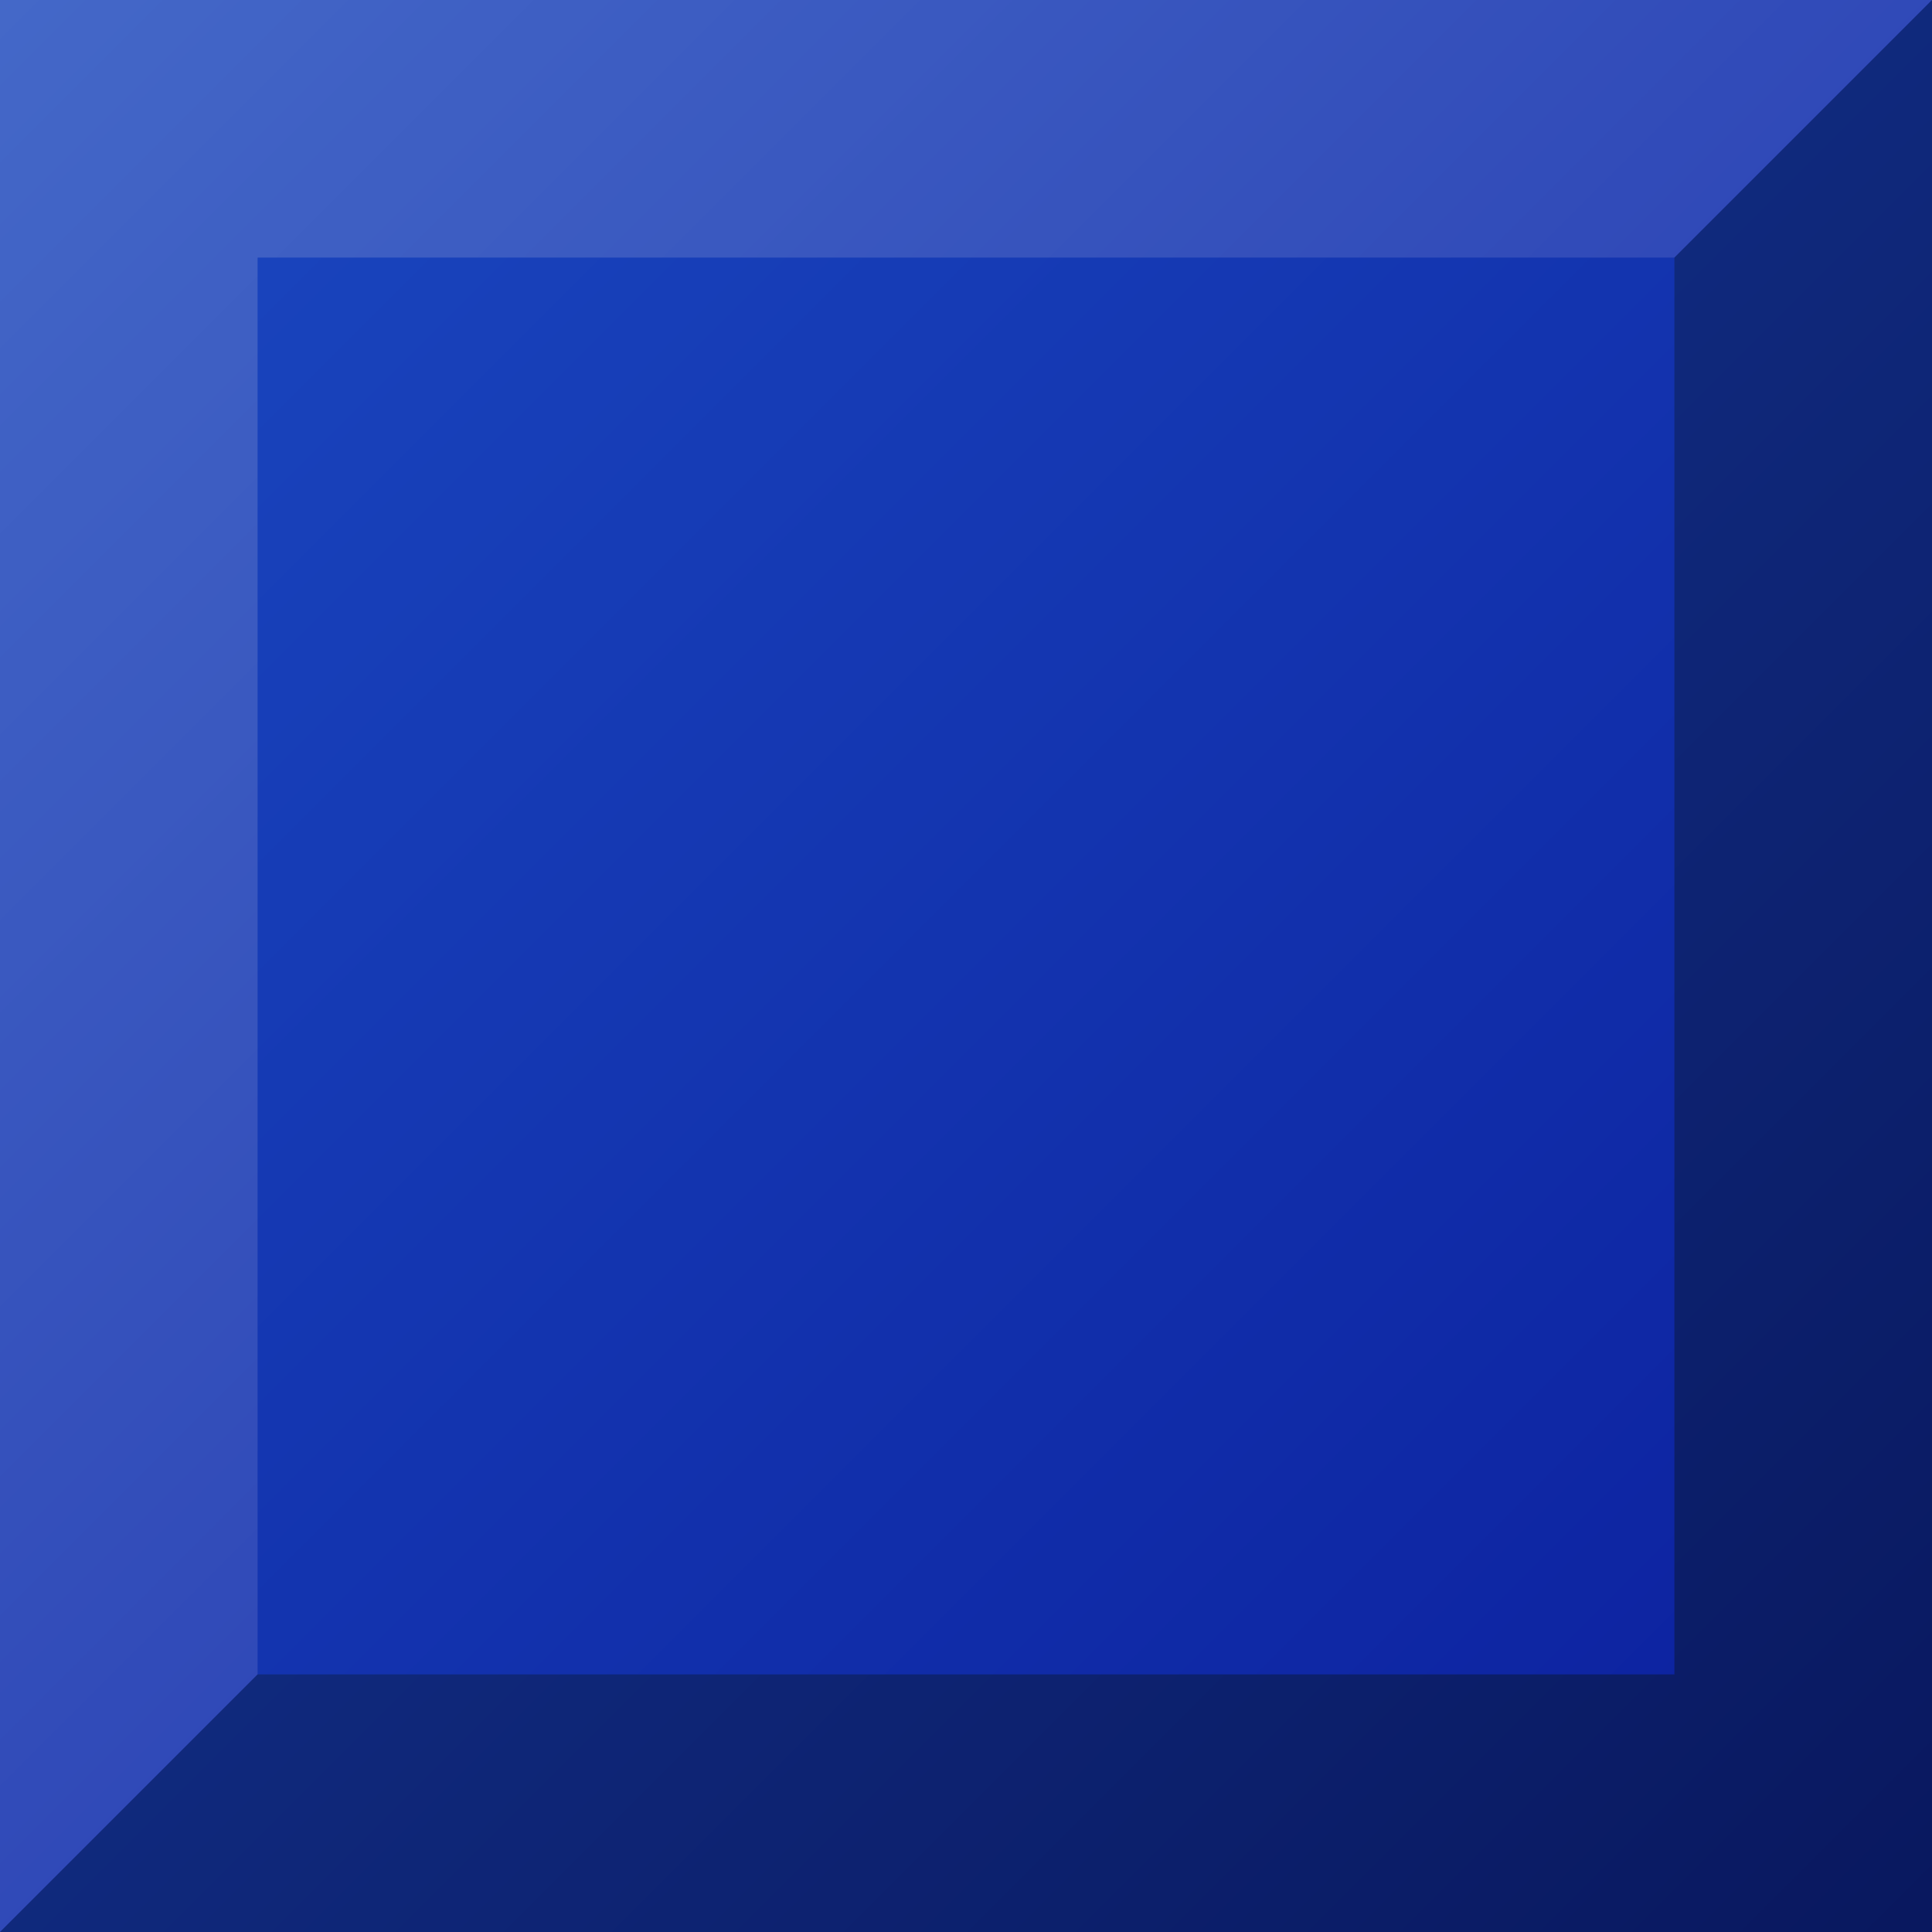
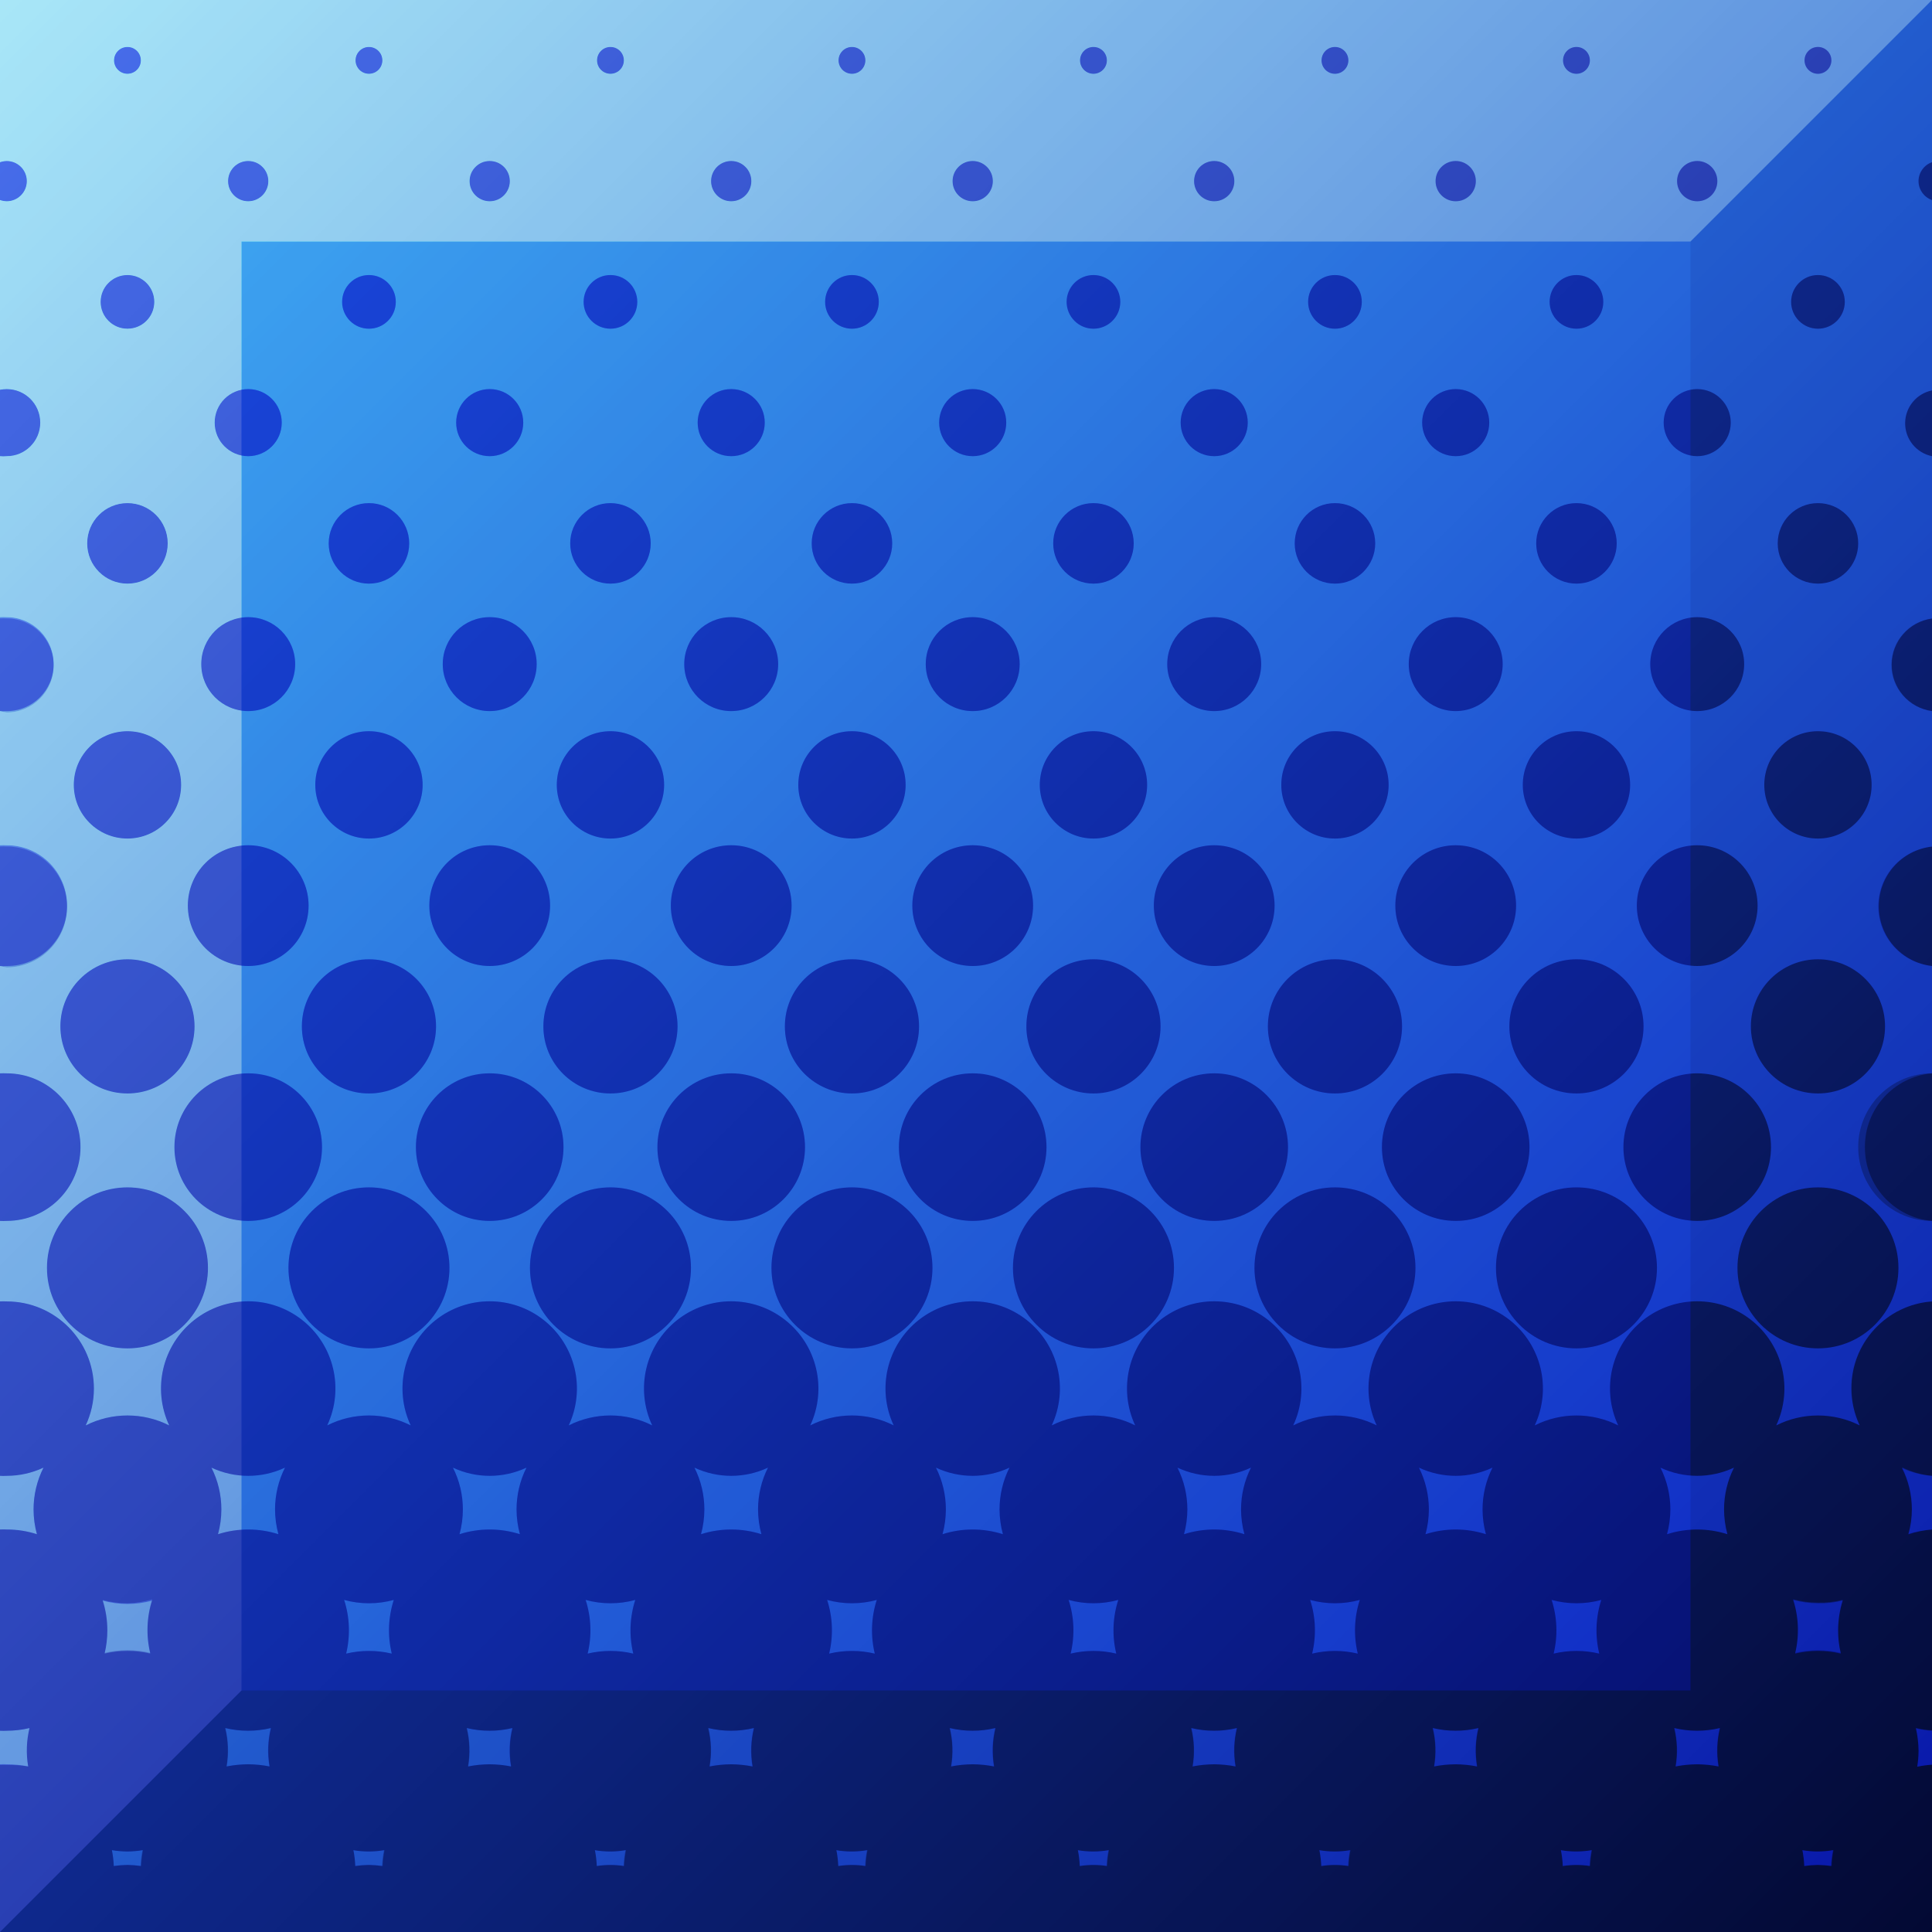
- <svg xmlns="http://www.w3.org/2000/svg" width="1080" height="1080" viewBox="0 0 1080 1080">
+ <svg xmlns="http://www.w3.org/2000/svg" width="144" height="144" viewBox="0 0 144 144">
  <defs>
-     <style>.cls-1{isolation:isolate;}.cls-2{fill:#1b49c1;}.cls-3{fill:#e8e8e8;}.cls-3,.cls-4{opacity:0.2;}.cls-5{opacity:0.6;mix-blend-mode:overlay;fill:url(#linear-gradient);}</style>
-     <linearGradient id="linear-gradient" x2="1080" y2="1080" gradientUnits="userSpaceOnUse">
-       <stop offset="0" stop-opacity="0" />
-       <stop offset="1" stop-opacity="0.98" />
+     <style>.cls-1{isolation:isolate;}.cls-2{fill:#1b49c1;}.cls-3{fill:#1842ad;}.cls-4{fill:#4469c9;}.cls-5{opacity:0.4;}.cls-5,.cls-7{mix-blend-mode:overlay;}.cls-6{fill:#fff;}.cls-7{opacity:0.77;fill:url(#linear-gradient);}</style>
+     <linearGradient id="linear-gradient" x2="144" y2="144" gradientUnits="userSpaceOnUse">
+       <stop offset="0" stop-color="#fff" />
+       <stop offset="1" />
    </linearGradient>
  </defs>
  <g class="cls-1">
+     <g id="Layer_2" data-name="Layer 2">
+       <rect class="cls-2" width="144" height="144" />
+       <polygon class="cls-3" points="126 0 126 126 0 126 0 144 126 144 144 144 144 0 126 0" />
+       <polygon class="cls-4" points="0 144 18 126 18 18 126 18 144 0 0 0 0 144" />
+     </g>
    <g id="Layer_1" data-name="Layer 1">
-       <rect class="cls-2" width="1080" height="1080" />
-       <polygon class="cls-3" points="0 1080 144 936 144 144 936 144 1080 0 0 0 0 1080" />
-       <polygon class="cls-4" points="936 144 936 936 144 936 0 1080 936 1080 1080 1080 1080 936 1080 0 936 144" />
-       <rect class="cls-5" width="1080" height="1080" />
+       <g class="cls-5">
+         <circle cx="27.5" cy="4.5" r="1" />
+         <circle cx="45.5" cy="4.5" r="1" />
+         <circle cx="63.5" cy="4.5" r="1" />
+         <circle cx="81.5" cy="4.5" r="1" />
+         <circle cx="117.5" cy="4.5" r="1" />
+         <circle cx="99.5" cy="4.5" r="1" />
+         <circle cx="135.5" cy="4.5" r="1" />
+         <circle cx="126.5" cy="13.5" r="1.5" />
+         <circle cx="108.5" cy="13.5" r="1.5" />
+         <circle cx="90.5" cy="13.5" r="1.5" />
+         <circle cx="72.5" cy="13.5" r="1.5" />
+         <circle cx="54.5" cy="13.5" r="1.5" />
+         <circle cx="36.5" cy="13.5" r="1.5" />
+         <circle cx="18.5" cy="13.5" r="1.5" />
+         <circle cx="9.5" cy="4.5" r="1" />
+         <circle cx="27.5" cy="22.5" r="2" />
+         <circle cx="45.5" cy="22.5" r="2" />
+         <circle cx="63.5" cy="22.5" r="2" />
+         <circle cx="81.5" cy="22.5" r="2" />
+         <circle cx="117.5" cy="22.5" r="2" />
+         <circle cx="99.5" cy="22.5" r="2" />
+         <circle cx="135.5" cy="22.5" r="2" />
+         <circle cx="126.5" cy="31.5" r="2.5" />
+         <circle cx="108.5" cy="31.5" r="2.5" />
+         <circle cx="90.5" cy="31.5" r="2.5" />
+         <circle cx="72.5" cy="31.5" r="2.5" />
+         <circle cx="54.5" cy="31.5" r="2.5" />
+         <circle cx="36.5" cy="31.5" r="2.5" />
+         <circle cx="18.5" cy="31.5" r="2.5" />
+         <circle cx="9.5" cy="22.5" r="2" />
+         <circle cx="27.5" cy="40.5" r="3" />
+         <circle cx="45.5" cy="40.5" r="3" />
+         <circle cx="63.5" cy="40.5" r="3" />
+         <circle cx="81.5" cy="40.5" r="3" />
+         <circle cx="117.5" cy="40.5" r="3" />
+         <circle cx="99.5" cy="40.5" r="3" />
+         <circle cx="135.5" cy="40.5" r="3" />
+         <circle cx="126.5" cy="49.5" r="3.5" />
+         <circle cx="108.5" cy="49.5" r="3.5" />
+         <circle cx="90.5" cy="49.5" r="3.5" />
+         <circle cx="72.5" cy="49.5" r="3.5" />
+         <circle cx="54.5" cy="49.5" r="3.5" />
+         <circle cx="36.5" cy="49.5" r="3.5" />
+         <circle cx="18.5" cy="49.5" r="3.5" />
+         <circle cx="9.5" cy="40.5" r="3" />
+         <circle cx="27.5" cy="58.5" r="4" />
+         <circle cx="45.5" cy="58.5" r="4" />
+         <circle cx="63.5" cy="58.5" r="4" />
+         <circle cx="81.5" cy="58.5" r="4" />
+         <circle cx="117.5" cy="58.5" r="4" />
+         <circle cx="99.5" cy="58.5" r="4" />
+         <circle cx="135.5" cy="58.5" r="4" />
+         <circle cx="126.5" cy="67.5" r="4.5" />
+         <circle cx="108.5" cy="67.5" r="4.5" />
+         <circle cx="90.5" cy="67.5" r="4.5" />
+         <circle cx="72.5" cy="67.5" r="4.5" />
+         <circle cx="54.5" cy="67.5" r="4.5" />
+         <circle cx="36.5" cy="67.5" r="4.5" />
+         <circle cx="18.5" cy="67.5" r="4.5" />
+         <circle cx="9.5" cy="58.5" r="4" />
+         <circle cx="27.5" cy="76.5" r="5" />
+         <circle cx="45.5" cy="76.5" r="5" />
+         <circle cx="63.5" cy="76.5" r="5" />
+         <circle cx="81.5" cy="76.5" r="5" />
+         <circle cx="117.5" cy="76.5" r="5" />
+         <circle cx="99.5" cy="76.5" r="5" />
+         <circle cx="135.5" cy="76.5" r="5" />
+         <circle cx="126.5" cy="85.5" r="5.5" />
+         <circle cx="108.5" cy="85.5" r="5.5" />
+         <circle cx="90.5" cy="85.5" r="5.5" />
+         <circle cx="72.5" cy="85.5" r="5.5" />
+         <circle cx="54.5" cy="85.5" r="5.5" />
+         <circle cx="36.5" cy="85.5" r="5.5" />
+         <circle cx="18.5" cy="85.5" r="5.5" />
+         <circle cx="9.5" cy="76.5" r="5" />
+         <circle cx="27.5" cy="94.5" r="6" />
+         <circle cx="45.5" cy="94.5" r="6" />
+         <circle cx="63.5" cy="94.5" r="6" />
+         <circle cx="81.5" cy="94.5" r="6" />
+         <circle cx="117.5" cy="94.5" r="6" />
+         <circle cx="99.5" cy="94.5" r="6" />
+         <circle cx="135.5" cy="94.5" r="6" />
+         <circle cx="9.5" cy="94.5" r="6" />
+         <path d="M2,13.5A1.5,1.5,0,0,0,.5,12a1.64,1.64,0,0,0-.5.09v2.82A1.64,1.64,0,0,0,.5,15,1.5,1.5,0,0,0,2,13.5Z" />
+         <path d="M3,31.5A2.5,2.5,0,0,0,.5,29a2.73,2.73,0,0,0-.5.05V34a2.73,2.73,0,0,0,.5,0A2.5,2.5,0,0,0,3,31.5Z" />
+         <path d="M4,49.5A3.5,3.5,0,0,0,.5,46a4,4,0,0,0-.5,0V53a4,4,0,0,0,.5,0A3.5,3.5,0,0,0,4,49.5Z" />
+         <path d="M5,67.5A4.49,4.49,0,0,0,.5,63a4.23,4.23,0,0,0-.5,0V72a4.23,4.23,0,0,0,.5,0A4.49,4.49,0,0,0,5,67.5Z" />
+         <path d="M6,85.5A5.5,5.5,0,0,0,.5,80,4.07,4.07,0,0,0,0,80V91a4.07,4.07,0,0,0,.5,0A5.5,5.5,0,0,0,6,85.5Z" />
+         <path d="M138,103.5a6.46,6.46,0,0,0,.61,2.74,6.91,6.91,0,0,0-6.22,0,6.5,6.5,0,1,0-11.78,0,6.91,6.91,0,0,0-6.22,0,6.5,6.5,0,1,0-11.78,0,6.91,6.91,0,0,0-6.22,0,6.5,6.5,0,1,0-11.78,0,6.91,6.91,0,0,0-6.22,0,6.5,6.5,0,1,0-11.78,0,6.91,6.91,0,0,0-6.22,0,6.5,6.5,0,1,0-11.78,0,6.91,6.91,0,0,0-6.22,0,6.5,6.5,0,1,0-11.78,0,6.91,6.91,0,0,0-6.22,0,6.5,6.5,0,1,0-11.78,0,6.91,6.91,0,0,0-6.22,0A6.46,6.46,0,0,0,7,103.5,6.5,6.5,0,0,0,.5,97,4.19,4.19,0,0,0,0,97V110a4.19,4.19,0,0,0,.5,0,6.46,6.46,0,0,0,2.74-.61,6.92,6.92,0,0,0-.74,3.11,7.06,7.06,0,0,0,.25,1.85A7.26,7.26,0,0,0,.5,114a4.19,4.19,0,0,0-.5,0V129a4.19,4.19,0,0,0,.5,0,7.32,7.32,0,0,0,1.7-.2,7.09,7.09,0,0,0-.1,2.86,8.43,8.43,0,0,0-1.6-.16,4.19,4.19,0,0,0-.5,0V144H144V131.53a7.87,7.87,0,0,0-1.1.15,7.72,7.72,0,0,0,.1-1.18,8,8,0,0,0-.2-1.71,6.81,6.81,0,0,0,1.2.18V114a7.83,7.83,0,0,0-1.76.33,6.69,6.69,0,0,0,.26-1.86,6.89,6.89,0,0,0-.74-3.11A6.44,6.44,0,0,0,144,110V97A6.48,6.48,0,0,0,138,103.5Zm-.65,15.74a7.68,7.68,0,0,0-.35,2.26,7.32,7.32,0,0,0,.2,1.7,7.32,7.32,0,0,0-3.4,0,7.37,7.37,0,0,0-.15-4,7.06,7.06,0,0,0,1.85.25A6.67,6.67,0,0,0,137.35,119.24Zm-8.11-9.85a6.92,6.92,0,0,0-.74,3.11,7.06,7.06,0,0,0,.25,1.85,7.41,7.41,0,0,0-4.5,0,7.06,7.06,0,0,0,.25-1.85,6.92,6.92,0,0,0-.74-3.11,6.46,6.46,0,0,0,5.48,0Zm-9.89,9.86a7.37,7.37,0,0,0-.15,4,7.32,7.32,0,0,0-3.4,0,7.37,7.37,0,0,0-.15-4,7,7,0,0,0,3.7,0Zm-8.11-9.86a6.92,6.92,0,0,0-.74,3.11,7.06,7.06,0,0,0,.25,1.85,7.41,7.41,0,0,0-4.5,0,7.06,7.06,0,0,0,.25-1.85,6.92,6.92,0,0,0-.74-3.11,6.46,6.46,0,0,0,5.48,0Zm-9.89,9.86a7.37,7.37,0,0,0-.15,4,7.32,7.32,0,0,0-3.4,0,7.37,7.37,0,0,0-.15-4,7,7,0,0,0,3.7,0Zm-8.11-9.86a6.92,6.92,0,0,0-.74,3.11,7.06,7.06,0,0,0,.25,1.85,7.41,7.41,0,0,0-4.5,0,7.06,7.06,0,0,0,.25-1.85,6.92,6.92,0,0,0-.74-3.11,6.46,6.46,0,0,0,5.48,0Zm-9.89,9.86a7.37,7.37,0,0,0-.15,4,7.32,7.32,0,0,0-3.4,0,7.37,7.37,0,0,0-.15-4,7,7,0,0,0,3.7,0Zm-8.11-9.86a6.92,6.92,0,0,0-.74,3.11,7.06,7.06,0,0,0,.25,1.85,7.41,7.41,0,0,0-4.5,0,7.06,7.06,0,0,0,.25-1.85,6.92,6.92,0,0,0-.74-3.11,6.46,6.46,0,0,0,5.48,0Zm-9.89,9.86a7.37,7.37,0,0,0-.15,4,7.32,7.32,0,0,0-3.4,0,7.37,7.37,0,0,0-.15-4,7,7,0,0,0,3.7,0Zm-8.11-9.86a6.92,6.92,0,0,0-.74,3.11,7.06,7.06,0,0,0,.25,1.85,7.41,7.41,0,0,0-4.5,0,7.06,7.06,0,0,0,.25-1.85,6.92,6.92,0,0,0-.74-3.11,6.46,6.46,0,0,0,5.48,0Zm-9.89,9.86a7.37,7.37,0,0,0-.15,4,7.32,7.32,0,0,0-3.4,0,7.37,7.37,0,0,0-.15-4,7,7,0,0,0,3.7,0Zm-8.11-9.86a6.92,6.92,0,0,0-.74,3.11,7.06,7.06,0,0,0,.25,1.85,7.41,7.41,0,0,0-4.5,0,7.06,7.06,0,0,0,.25-1.85,6.92,6.92,0,0,0-.74-3.11,6.46,6.46,0,0,0,5.48,0Zm-9.89,9.86a7.37,7.37,0,0,0-.15,4,7.32,7.32,0,0,0-3.4,0,7.37,7.37,0,0,0-.15-4,7,7,0,0,0,3.7,0Zm-8.11-9.86a6.92,6.92,0,0,0-.74,3.11,7.06,7.06,0,0,0,.25,1.85,7.41,7.41,0,0,0-4.5,0,7.06,7.06,0,0,0,.25-1.85,6.92,6.92,0,0,0-.74-3.11,6.46,6.46,0,0,0,5.48,0Zm-9.89,9.86a7.37,7.37,0,0,0-.15,4,7.32,7.32,0,0,0-3.4,0,7.32,7.32,0,0,0,.2-1.7,7.26,7.26,0,0,0-.35-2.25,7,7,0,0,0,3.7,0ZM8.48,139.08a7.61,7.61,0,0,0-.14-1.18,7.36,7.36,0,0,0,1.16.1,7.36,7.36,0,0,0,1.16-.1,7.61,7.61,0,0,0-.14,1.18,8.43,8.43,0,0,0-1-.08A8.43,8.43,0,0,0,8.48,139.08Zm10-7.58a8.43,8.43,0,0,0-1.6.16,7.09,7.09,0,0,0-.1-2.86,7.33,7.33,0,0,0,3.4,0,7.09,7.09,0,0,0-.1,2.86A8.43,8.43,0,0,0,18.5,131.5Zm8,7.58a7.61,7.61,0,0,0-.14-1.18,6.78,6.78,0,0,0,2.32,0,7.61,7.61,0,0,0-.14,1.18,8.43,8.43,0,0,0-1-.08A8.43,8.43,0,0,0,26.48,139.08Zm10-7.58a8.43,8.43,0,0,0-1.6.16,7.09,7.09,0,0,0-.1-2.86,7.33,7.33,0,0,0,3.4,0,7.09,7.09,0,0,0-.1,2.86A8.43,8.43,0,0,0,36.5,131.5Zm8,7.58a7.61,7.61,0,0,0-.14-1.18,6.78,6.78,0,0,0,2.32,0,7.61,7.61,0,0,0-.14,1.18,6.54,6.54,0,0,0-2,0Zm10-7.58a8.43,8.43,0,0,0-1.6.16,7.09,7.09,0,0,0-.1-2.86,7.32,7.32,0,0,0,3.4,0,7.09,7.09,0,0,0-.1,2.86A8.43,8.43,0,0,0,54.5,131.5Zm8,7.58a7.61,7.61,0,0,0-.14-1.18,6.78,6.78,0,0,0,2.32,0,7.61,7.61,0,0,0-.14,1.18,6.54,6.54,0,0,0-2,0Zm10-7.58a8.43,8.43,0,0,0-1.6.16,7.09,7.09,0,0,0-.1-2.86,7.32,7.32,0,0,0,3.4,0,7.09,7.09,0,0,0-.1,2.86A8.43,8.43,0,0,0,72.5,131.5Zm8,7.58a7.61,7.61,0,0,0-.14-1.18,6.78,6.78,0,0,0,2.32,0,7.61,7.61,0,0,0-.14,1.18,6.54,6.54,0,0,0-2,0Zm10-7.58a8.43,8.43,0,0,0-1.6.16,7.09,7.09,0,0,0-.1-2.86,7.33,7.33,0,0,0,3.4,0,7.09,7.09,0,0,0-.1,2.86A8.43,8.43,0,0,0,90.5,131.5Zm8,7.58a7.61,7.61,0,0,0-.14-1.18,6.78,6.78,0,0,0,2.32,0,7.61,7.61,0,0,0-.14,1.18,6.54,6.54,0,0,0-2,0Zm10-7.58a8.43,8.43,0,0,0-1.6.16,7.09,7.09,0,0,0-.1-2.86,7.33,7.33,0,0,0,3.4,0,7.09,7.09,0,0,0-.1,2.86A8.43,8.43,0,0,0,108.5,131.5Zm8,7.58a7.61,7.61,0,0,0-.14-1.18,6.78,6.78,0,0,0,2.32,0,7.61,7.61,0,0,0-.14,1.18,6.54,6.54,0,0,0-2,0Zm10-7.58a8.43,8.43,0,0,0-1.6.16,7.09,7.09,0,0,0-.1-2.86,7.32,7.32,0,0,0,3.4,0,7.09,7.09,0,0,0-.1,2.86A8.43,8.43,0,0,0,126.5,131.5Zm8,7.58a7.61,7.61,0,0,0-.14-1.18,6.78,6.78,0,0,0,2.32,0,7.61,7.61,0,0,0-.14,1.18,8.59,8.59,0,0,0-1-.08A8.43,8.43,0,0,0,134.48,139.08Z" />
+         <path d="M139,85.5A5.49,5.49,0,0,0,144,91V80A5.49,5.49,0,0,0,139,85.5Z" />
+         <path d="M140,67.5A4.48,4.48,0,0,0,144,72v-8.9A4.48,4.48,0,0,0,140,67.5Z" />
+         <path d="M141,49.5A3.49,3.49,0,0,0,144,53v-6.9A3.49,3.49,0,0,0,141,49.5Z" />
+         <path d="M142,31.5A2.5,2.5,0,0,0,144,34v-4.9A2.5,2.5,0,0,0,142,31.5Z" />
+         <path d="M143,13.5a1.51,1.51,0,0,0,1,1.41V12.09A1.51,1.51,0,0,0,143,13.5Z" />
+       </g>
+       <g class="cls-5">
+         <path class="cls-6" d="M99.5,119.5a7.06,7.06,0,0,1-1.85-.25,7.37,7.37,0,0,1,.15,4,7.32,7.32,0,0,1,3.4,0,7.37,7.37,0,0,1,.15-4A7.06,7.06,0,0,1,99.5,119.5Z" />
+         <path class="cls-6" d="M108.5,131.5a8.43,8.43,0,0,1,1.6.16,7.09,7.09,0,0,1,.1-2.86,7.33,7.33,0,0,1-3.4,0,7.09,7.09,0,0,1,.1,2.86A8.43,8.43,0,0,1,108.5,131.5Z" />
+         <path class="cls-6" d="M108.5,110a6.46,6.46,0,0,1-2.74-.61,6.92,6.92,0,0,1,.74,3.11,7.06,7.06,0,0,1-.25,1.85,7.41,7.41,0,0,1,4.5,0,7.06,7.06,0,0,1-.25-1.85,6.92,6.92,0,0,1,.74-3.11A6.46,6.46,0,0,1,108.5,110Z" />
+         <path class="cls-6" d="M98.34,137.9a7.61,7.61,0,0,1,.14,1.18,6.54,6.54,0,0,1,2,0,7.61,7.61,0,0,1,.14-1.18,6.78,6.78,0,0,1-2.32,0Z" />
+         <path class="cls-6" d="M90.5,110a6.46,6.46,0,0,1-2.74-.61,6.92,6.92,0,0,1,.74,3.11,7.06,7.06,0,0,1-.25,1.85,7.41,7.41,0,0,1,4.5,0,7.06,7.06,0,0,1-.25-1.85,6.92,6.92,0,0,1,.74-3.11A6.46,6.46,0,0,1,90.5,110Z" />
+         <path class="cls-6" d="M81.5,119.5a7.06,7.06,0,0,1-1.85-.25,7.37,7.37,0,0,1,.15,4,7.32,7.32,0,0,1,3.4,0,7.37,7.37,0,0,1,.15-4A7.06,7.06,0,0,1,81.5,119.5Z" />
+         <path class="cls-6" d="M72.5,110a6.46,6.46,0,0,1-2.74-.61,6.92,6.92,0,0,1,.74,3.11,7.06,7.06,0,0,1-.25,1.85,7.41,7.41,0,0,1,4.5,0,7.06,7.06,0,0,1-.25-1.85,6.92,6.92,0,0,1,.74-3.11A6.46,6.46,0,0,1,72.5,110Z" />
+         <path class="cls-6" d="M80.34,137.9a7.61,7.61,0,0,1,.14,1.18,6.54,6.54,0,0,1,2,0,7.61,7.61,0,0,1,.14-1.18,6.78,6.78,0,0,1-2.32,0Z" />
+         <path class="cls-6" d="M90.5,131.5a8.43,8.43,0,0,1,1.6.16,7.09,7.09,0,0,1,.1-2.86,7.33,7.33,0,0,1-3.4,0,7.09,7.09,0,0,1,.1,2.86A8.43,8.43,0,0,1,90.5,131.5Z" />
+         <path class="cls-6" d="M117.5,119.5a7.06,7.06,0,0,1-1.85-.25,7.37,7.37,0,0,1,.15,4,7.32,7.32,0,0,1,3.4,0,7.37,7.37,0,0,1,.15-4A7.06,7.06,0,0,1,117.5,119.5Z" />
+         <path class="cls-6" d="M134.34,137.9a7.61,7.61,0,0,1,.14,1.18,8.43,8.43,0,0,1,1-.08,8.59,8.59,0,0,1,1,.08,7.61,7.61,0,0,1,.14-1.18,6.78,6.78,0,0,1-2.32,0Z" />
+         <path class="cls-6" d="M142.5,112.5a6.69,6.69,0,0,1-.26,1.86A7.83,7.83,0,0,1,144,114V110a6.44,6.44,0,0,1-2.24-.58A6.89,6.89,0,0,1,142.5,112.5Z" />
+         <path class="cls-6" d="M135.5,119.5a7.06,7.06,0,0,1-1.85-.25,7.37,7.37,0,0,1,.15,4,7.33,7.33,0,0,1,3.4,0,7.32,7.32,0,0,1-.2-1.7,7.68,7.68,0,0,1,.35-2.26A6.67,6.67,0,0,1,135.5,119.5Z" />
+         <path class="cls-6" d="M116.34,137.9a7.61,7.61,0,0,1,.14,1.18,6.54,6.54,0,0,1,2,0,7.61,7.61,0,0,1,.14-1.18,6.78,6.78,0,0,1-2.32,0Z" />
+         <path class="cls-6" d="M126.5,110a6.46,6.46,0,0,1-2.74-.61,6.92,6.92,0,0,1,.74,3.11,7.06,7.06,0,0,1-.25,1.85,7.41,7.41,0,0,1,4.5,0,7.06,7.06,0,0,1-.25-1.85,6.92,6.92,0,0,1,.74-3.11A6.46,6.46,0,0,1,126.5,110Z" />
+         <path class="cls-6" d="M126.5,131.5a8.43,8.43,0,0,1,1.6.16,7.09,7.09,0,0,1,.1-2.86,7.32,7.32,0,0,1-3.4,0,7.09,7.09,0,0,1,.1,2.86A8.43,8.43,0,0,1,126.5,131.5Z" />
+         <path class="cls-6" d="M143,130.5a7.72,7.72,0,0,1-.1,1.18,7.87,7.87,0,0,1,1.1-.15V129a6.81,6.81,0,0,1-1.2-.18A8,8,0,0,1,143,130.5Z" />
+         <path class="cls-6" d="M27.5,119.5a7.06,7.06,0,0,1-1.85-.25,7.37,7.37,0,0,1,.15,4,7.32,7.32,0,0,1,3.4,0,7.37,7.37,0,0,1,.15-4A7.06,7.06,0,0,1,27.5,119.5Z" />
+         <path class="cls-6" d="M18.5,131.5a8.43,8.43,0,0,1,1.6.16,7.09,7.09,0,0,1,.1-2.86,7.33,7.33,0,0,1-3.4,0,7.09,7.09,0,0,1,.1,2.86A8.43,8.43,0,0,1,18.5,131.5Z" />
+         <path class="cls-6" d="M18.5,110a6.46,6.46,0,0,1-2.74-.61,6.92,6.92,0,0,1,.74,3.11,7.06,7.06,0,0,1-.25,1.85,7.41,7.41,0,0,1,4.5,0,7.06,7.06,0,0,1-.25-1.85,6.92,6.92,0,0,1,.74-3.11A6.46,6.46,0,0,1,18.5,110Z" />
+         <path class="cls-6" d="M26.34,137.9a7.61,7.61,0,0,1,.14,1.18,8.43,8.43,0,0,1,1-.08,8.43,8.43,0,0,1,1,.08,7.61,7.61,0,0,1,.14-1.18,6.78,6.78,0,0,1-2.32,0Z" />
+         <path class="cls-6" d="M2.1,131.66a7.09,7.09,0,0,1,.1-2.86,7.32,7.32,0,0,1-1.7.2,4.19,4.19,0,0,1-.5,0v2.56a4.19,4.19,0,0,1,.5,0A8.43,8.43,0,0,1,2.1,131.66Z" />
+         <path class="cls-6" d="M2.75,114.35a7.06,7.06,0,0,1-.25-1.85,6.92,6.92,0,0,1,.74-3.11A6.46,6.46,0,0,1,.5,110a4.19,4.19,0,0,1-.5,0V114a4.19,4.19,0,0,1,.5,0A7.26,7.26,0,0,1,2.75,114.35Z" />
+         <path class="cls-6" d="M36.5,131.5a8.43,8.43,0,0,1,1.6.16,7.09,7.09,0,0,1,.1-2.86,7.33,7.33,0,0,1-3.4,0,7.09,7.09,0,0,1,.1,2.86A8.43,8.43,0,0,1,36.5,131.5Z" />
+         <path class="cls-6" d="M9.5,119.5a7.06,7.06,0,0,1-1.85-.25A7.26,7.26,0,0,1,8,121.5a7.32,7.32,0,0,1-.2,1.7,7.32,7.32,0,0,1,3.4,0,7.37,7.37,0,0,1,.15-4A7.06,7.06,0,0,1,9.5,119.5Z" />
+         <path class="cls-6" d="M63.5,119.5a7.06,7.06,0,0,1-1.85-.25,7.37,7.37,0,0,1,.15,4,7.32,7.32,0,0,1,3.4,0,7.37,7.37,0,0,1,.15-4A7.06,7.06,0,0,1,63.5,119.5Z" />
+         <path class="cls-6" d="M72.5,131.5a8.43,8.43,0,0,1,1.6.16,7.09,7.09,0,0,1,.1-2.86,7.32,7.32,0,0,1-3.4,0,7.09,7.09,0,0,1,.1,2.86A8.43,8.43,0,0,1,72.5,131.5Z" />
+         <path class="cls-6" d="M62.34,137.9a7.61,7.61,0,0,1,.14,1.18,6.54,6.54,0,0,1,2,0,7.61,7.61,0,0,1,.14-1.18,6.78,6.78,0,0,1-2.32,0Z" />
+         <path class="cls-6" d="M54.5,110a6.46,6.46,0,0,1-2.74-.61,6.92,6.92,0,0,1,.74,3.11,7.06,7.06,0,0,1-.25,1.85,7.41,7.41,0,0,1,4.5,0,7.06,7.06,0,0,1-.25-1.85,6.92,6.92,0,0,1,.74-3.11A6.46,6.46,0,0,1,54.5,110Z" />
+         <path class="cls-6" d="M45.5,119.5a7.06,7.06,0,0,1-1.85-.25,7.37,7.37,0,0,1,.15,4,7.32,7.32,0,0,1,3.4,0,7.37,7.37,0,0,1,.15-4A7.06,7.06,0,0,1,45.5,119.5Z" />
+         <path class="cls-6" d="M54.5,131.5a8.43,8.43,0,0,1,1.6.16,7.09,7.09,0,0,1,.1-2.86,7.32,7.32,0,0,1-3.4,0,7.09,7.09,0,0,1,.1,2.86A8.43,8.43,0,0,1,54.5,131.5Z" />
+         <path class="cls-6" d="M36.5,110a6.46,6.46,0,0,1-2.74-.61,6.92,6.92,0,0,1,.74,3.11,7.06,7.06,0,0,1-.25,1.85,7.41,7.41,0,0,1,4.5,0,7.06,7.06,0,0,1-.25-1.85,6.92,6.92,0,0,1,.74-3.11A6.46,6.46,0,0,1,36.5,110Z" />
+         <path class="cls-6" d="M44.34,137.9a7.61,7.61,0,0,1,.14,1.18,6.54,6.54,0,0,1,2,0,7.61,7.61,0,0,1,.14-1.18,6.78,6.78,0,0,1-2.32,0Z" />
+         <path class="cls-6" d="M8.34,137.9a7.61,7.61,0,0,1,.14,1.18,8.43,8.43,0,0,1,1-.08,8.43,8.43,0,0,1,1,.08,7.61,7.61,0,0,1,.14-1.18,7.36,7.36,0,0,1-1.16.1A7.36,7.36,0,0,1,8.34,137.9Z" />
+         <path class="cls-6" d="M144,12.09V0H0V12.09A1.64,1.64,0,0,1,.5,12a1.5,1.5,0,0,1,0,3,1.64,1.64,0,0,1-.5-.09V29.05A2.73,2.73,0,0,1,.5,29a2.5,2.5,0,0,1,0,5A2.73,2.73,0,0,1,0,34v12.1a4,4,0,0,1,.5,0,3.5,3.5,0,0,1,0,7A4,4,0,0,1,0,53v10.1a4.23,4.23,0,0,1,.5,0,4.5,4.5,0,0,1,0,9A4.23,4.23,0,0,1,0,72V80a4.07,4.07,0,0,1,.5,0,5.5,5.5,0,0,1,0,11A4.07,4.07,0,0,1,0,91V97a4.19,4.19,0,0,1,.5,0A6.5,6.5,0,0,1,7,103.5a6.46,6.46,0,0,1-.61,2.74,6.91,6.91,0,0,1,6.22,0,6.5,6.5,0,1,1,11.78,0,6.91,6.91,0,0,1,6.22,0,6.5,6.5,0,1,1,11.78,0,6.91,6.91,0,0,1,6.22,0,6.5,6.5,0,1,1,11.78,0,6.91,6.91,0,0,1,6.22,0,6.5,6.5,0,1,1,11.78,0,6.91,6.91,0,0,1,6.22,0,6.5,6.5,0,1,1,11.78,0,6.91,6.91,0,0,1,6.22,0,6.5,6.5,0,1,1,11.78,0,6.91,6.91,0,0,1,6.22,0,6.5,6.5,0,1,1,11.78,0,6.91,6.91,0,0,1,6.22,0A6.48,6.48,0,0,1,144,97V91A5.49,5.49,0,0,1,144,80V72a4.48,4.48,0,0,1,0-8.9V53a3.48,3.48,0,0,1,0-6.9V34a2.5,2.5,0,0,1,0-4.9V14.91a1.49,1.49,0,0,1,0-2.82ZM135.5,3.5a1,1,0,1,1-1,1A1,1,0,0,1,135.5,3.5Zm0,17a2,2,0,1,1-2,2A2,2,0,0,1,135.5,20.5Zm0,17a3,3,0,1,1-3,3A3,3,0,0,1,135.5,37.5Zm0,17a4,4,0,1,1-4,4A4,4,0,0,1,135.5,54.5Zm-9-42.5a1.5,1.5,0,1,1-1.5,1.5A1.5,1.5,0,0,1,126.5,12Zm0,17a2.5,2.5,0,1,1-2.5,2.5A2.5,2.5,0,0,1,126.5,29Zm0,17a3.5,3.5,0,1,1-3.5,3.5A3.5,3.5,0,0,1,126.5,46Zm0,17a4.5,4.5,0,1,1-4.5,4.5A4.49,4.49,0,0,1,126.5,63Zm-4,13.5a5,5,0,1,1-5-5A5,5,0,0,1,122.5,76.5Zm-5-73a1,1,0,1,1-1,1A1,1,0,0,1,117.5,3.5Zm0,17a2,2,0,1,1-2,2A2,2,0,0,1,117.5,20.5Zm0,17a3,3,0,1,1-3,3A3,3,0,0,1,117.5,37.5Zm0,17a4,4,0,1,1-4,4A4,4,0,0,1,117.5,54.5Zm-9-42.5a1.5,1.5,0,1,1-1.5,1.5A1.5,1.5,0,0,1,108.5,12Zm0,17a2.5,2.5,0,1,1-2.5,2.5A2.5,2.5,0,0,1,108.5,29Zm0,17a3.5,3.5,0,1,1-3.5,3.5A3.5,3.5,0,0,1,108.5,46Zm0,17a4.5,4.5,0,1,1-4.5,4.5A4.49,4.49,0,0,1,108.5,63Zm-4,13.5a5,5,0,1,1-5-5A5,5,0,0,1,104.5,76.5Zm-5-73a1,1,0,1,1-1,1A1,1,0,0,1,99.5,3.5Zm0,17a2,2,0,1,1-2,2A2,2,0,0,1,99.5,20.5Zm0,17a3,3,0,1,1-3,3A3,3,0,0,1,99.5,37.5Zm0,17a4,4,0,1,1-4,4A4,4,0,0,1,99.5,54.5ZM90.5,12A1.5,1.5,0,1,1,89,13.5,1.5,1.5,0,0,1,90.5,12Zm0,17A2.5,2.5,0,1,1,88,31.5,2.5,2.5,0,0,1,90.5,29Zm0,17A3.5,3.5,0,1,1,87,49.5,3.5,3.5,0,0,1,90.5,46Zm0,17A4.5,4.5,0,1,1,86,67.5,4.49,4.49,0,0,1,90.5,63Zm-4,13.5a5,5,0,1,1-5-5A5,5,0,0,1,86.5,76.5Zm-5-73a1,1,0,1,1-1,1A1,1,0,0,1,81.5,3.5Zm0,17a2,2,0,1,1-2,2A2,2,0,0,1,81.5,20.5Zm0,17a3,3,0,1,1-3,3A3,3,0,0,1,81.5,37.5Zm0,17a4,4,0,1,1-4,4A4,4,0,0,1,81.5,54.5ZM72.5,12A1.5,1.5,0,1,1,71,13.5,1.5,1.5,0,0,1,72.5,12Zm0,17A2.5,2.5,0,1,1,70,31.5,2.5,2.5,0,0,1,72.5,29Zm0,17A3.5,3.5,0,1,1,69,49.5,3.5,3.5,0,0,1,72.5,46Zm0,17A4.5,4.5,0,1,1,68,67.5,4.49,4.49,0,0,1,72.5,63Zm-4,13.5a5,5,0,1,1-5-5A5,5,0,0,1,68.5,76.5Zm-5-73a1,1,0,1,1-1,1A1,1,0,0,1,63.5,3.5Zm0,17a2,2,0,1,1-2,2A2,2,0,0,1,63.5,20.5Zm0,17a3,3,0,1,1-3,3A3,3,0,0,1,63.5,37.5Zm0,17a4,4,0,1,1-4,4A4,4,0,0,1,63.5,54.5ZM54.5,12A1.5,1.5,0,1,1,53,13.5,1.5,1.5,0,0,1,54.5,12Zm0,17A2.5,2.5,0,1,1,52,31.5,2.5,2.5,0,0,1,54.5,29Zm0,17A3.5,3.5,0,1,1,51,49.5,3.5,3.5,0,0,1,54.5,46Zm0,17A4.5,4.5,0,1,1,50,67.5,4.49,4.49,0,0,1,54.5,63Zm-4,13.5a5,5,0,1,1-5-5A5,5,0,0,1,50.5,76.5Zm-5-73a1,1,0,1,1-1,1A1,1,0,0,1,45.5,3.5Zm0,17a2,2,0,1,1-2,2A2,2,0,0,1,45.5,20.5Zm0,17a3,3,0,1,1-3,3A3,3,0,0,1,45.5,37.5Zm0,17a4,4,0,1,1-4,4A4,4,0,0,1,45.5,54.5ZM36.5,12A1.5,1.5,0,1,1,35,13.5,1.5,1.5,0,0,1,36.5,12Zm0,17A2.5,2.5,0,1,1,34,31.5,2.5,2.5,0,0,1,36.5,29Zm0,17A3.5,3.5,0,1,1,33,49.5,3.5,3.5,0,0,1,36.5,46Zm0,17A4.5,4.5,0,1,1,32,67.5,4.49,4.49,0,0,1,36.5,63Zm-4,13.5a5,5,0,1,1-5-5A5,5,0,0,1,32.5,76.5Zm-5-73a1,1,0,1,1-1,1A1,1,0,0,1,27.5,3.5Zm0,17a2,2,0,1,1-2,2A2,2,0,0,1,27.5,20.5Zm0,17a3,3,0,1,1-3,3A3,3,0,0,1,27.5,37.5Zm0,17a4,4,0,1,1-4,4A4,4,0,0,1,27.5,54.5ZM18.5,12A1.5,1.5,0,1,1,17,13.5,1.5,1.5,0,0,1,18.5,12Zm0,17A2.5,2.5,0,1,1,16,31.5,2.5,2.5,0,0,1,18.5,29Zm0,17A3.5,3.5,0,1,1,15,49.5,3.5,3.5,0,0,1,18.5,46Zm0,17A4.5,4.5,0,1,1,14,67.5,4.49,4.49,0,0,1,18.5,63ZM9.5,3.5a1,1,0,1,1-1,1A1,1,0,0,1,9.5,3.5Zm0,17a2,2,0,1,1-2,2A2,2,0,0,1,9.5,20.5Zm0,17a3,3,0,1,1-3,3A3,3,0,0,1,9.5,37.5Zm0,17a4,4,0,1,1-4,4A4,4,0,0,1,9.5,54.5Zm-5,22a5,5,0,1,1,5,5A5,5,0,0,1,4.5,76.5Zm5,24a6,6,0,1,1,6-6A6,6,0,0,1,9.5,100.5Zm3.5-15A5.5,5.5,0,1,1,18.5,91,5.5,5.5,0,0,1,13,85.5Zm14.5,15a6,6,0,1,1,6-6A6,6,0,0,1,27.5,100.5Zm3.5-15A5.5,5.5,0,1,1,36.5,91,5.5,5.5,0,0,1,31,85.5Zm14.5,15a6,6,0,1,1,6-6A6,6,0,0,1,45.5,100.5Zm3.5-15A5.5,5.5,0,1,1,54.5,91,5.5,5.5,0,0,1,49,85.5Zm14.5,15a6,6,0,1,1,6-6A6,6,0,0,1,63.5,100.5Zm3.5-15A5.5,5.5,0,1,1,72.5,91,5.5,5.5,0,0,1,67,85.5Zm14.5,15a6,6,0,1,1,6-6A6,6,0,0,1,81.5,100.5Zm3.5-15A5.5,5.5,0,1,1,90.5,91,5.5,5.5,0,0,1,85,85.5Zm14.5,15a6,6,0,1,1,6-6A6,6,0,0,1,99.5,100.5Zm3.5-15a5.5,5.5,0,1,1,5.5,5.5A5.5,5.5,0,0,1,103,85.5Zm14.5,15a6,6,0,1,1,6-6A6,6,0,0,1,117.5,100.5Zm3.5-15a5.5,5.5,0,1,1,5.5,5.5A5.5,5.5,0,0,1,121,85.5Zm20.5,9a6,6,0,1,1-6-6A6,6,0,0,1,141.5,94.5Zm-1-18a5,5,0,1,1-5-5A5,5,0,0,1,140.5,76.5Z" />
+       </g>
+       <rect class="cls-7" width="144" height="144" />
    </g>
  </g>
</svg>
